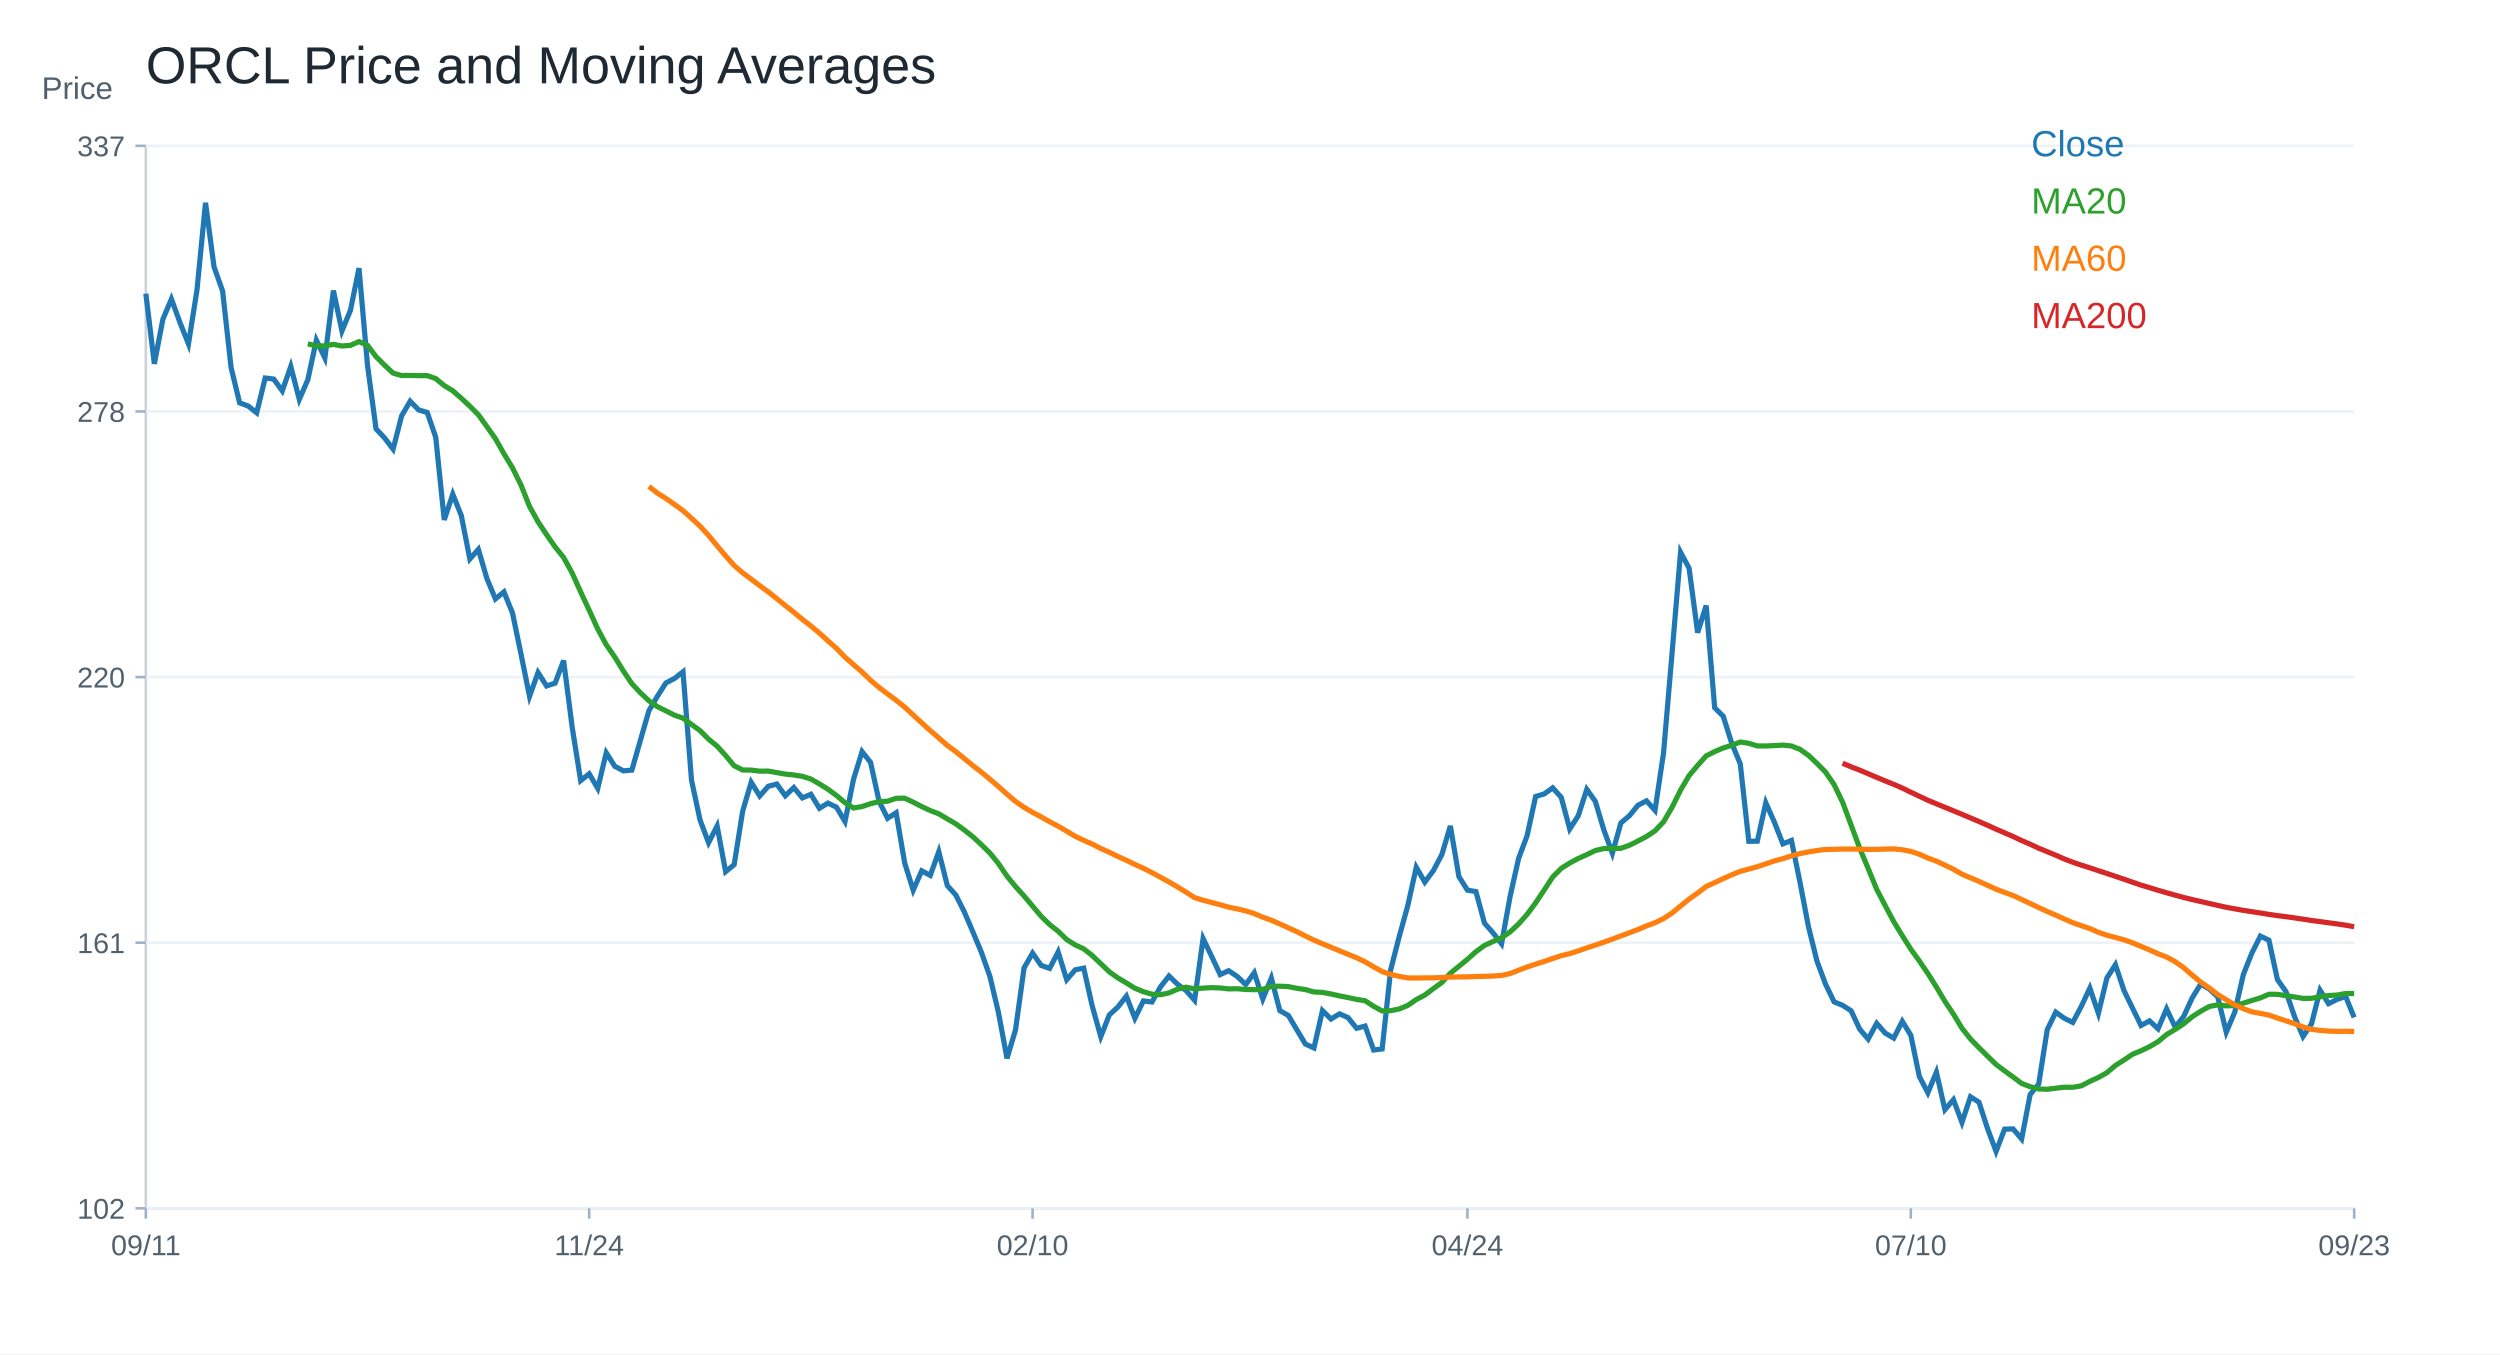
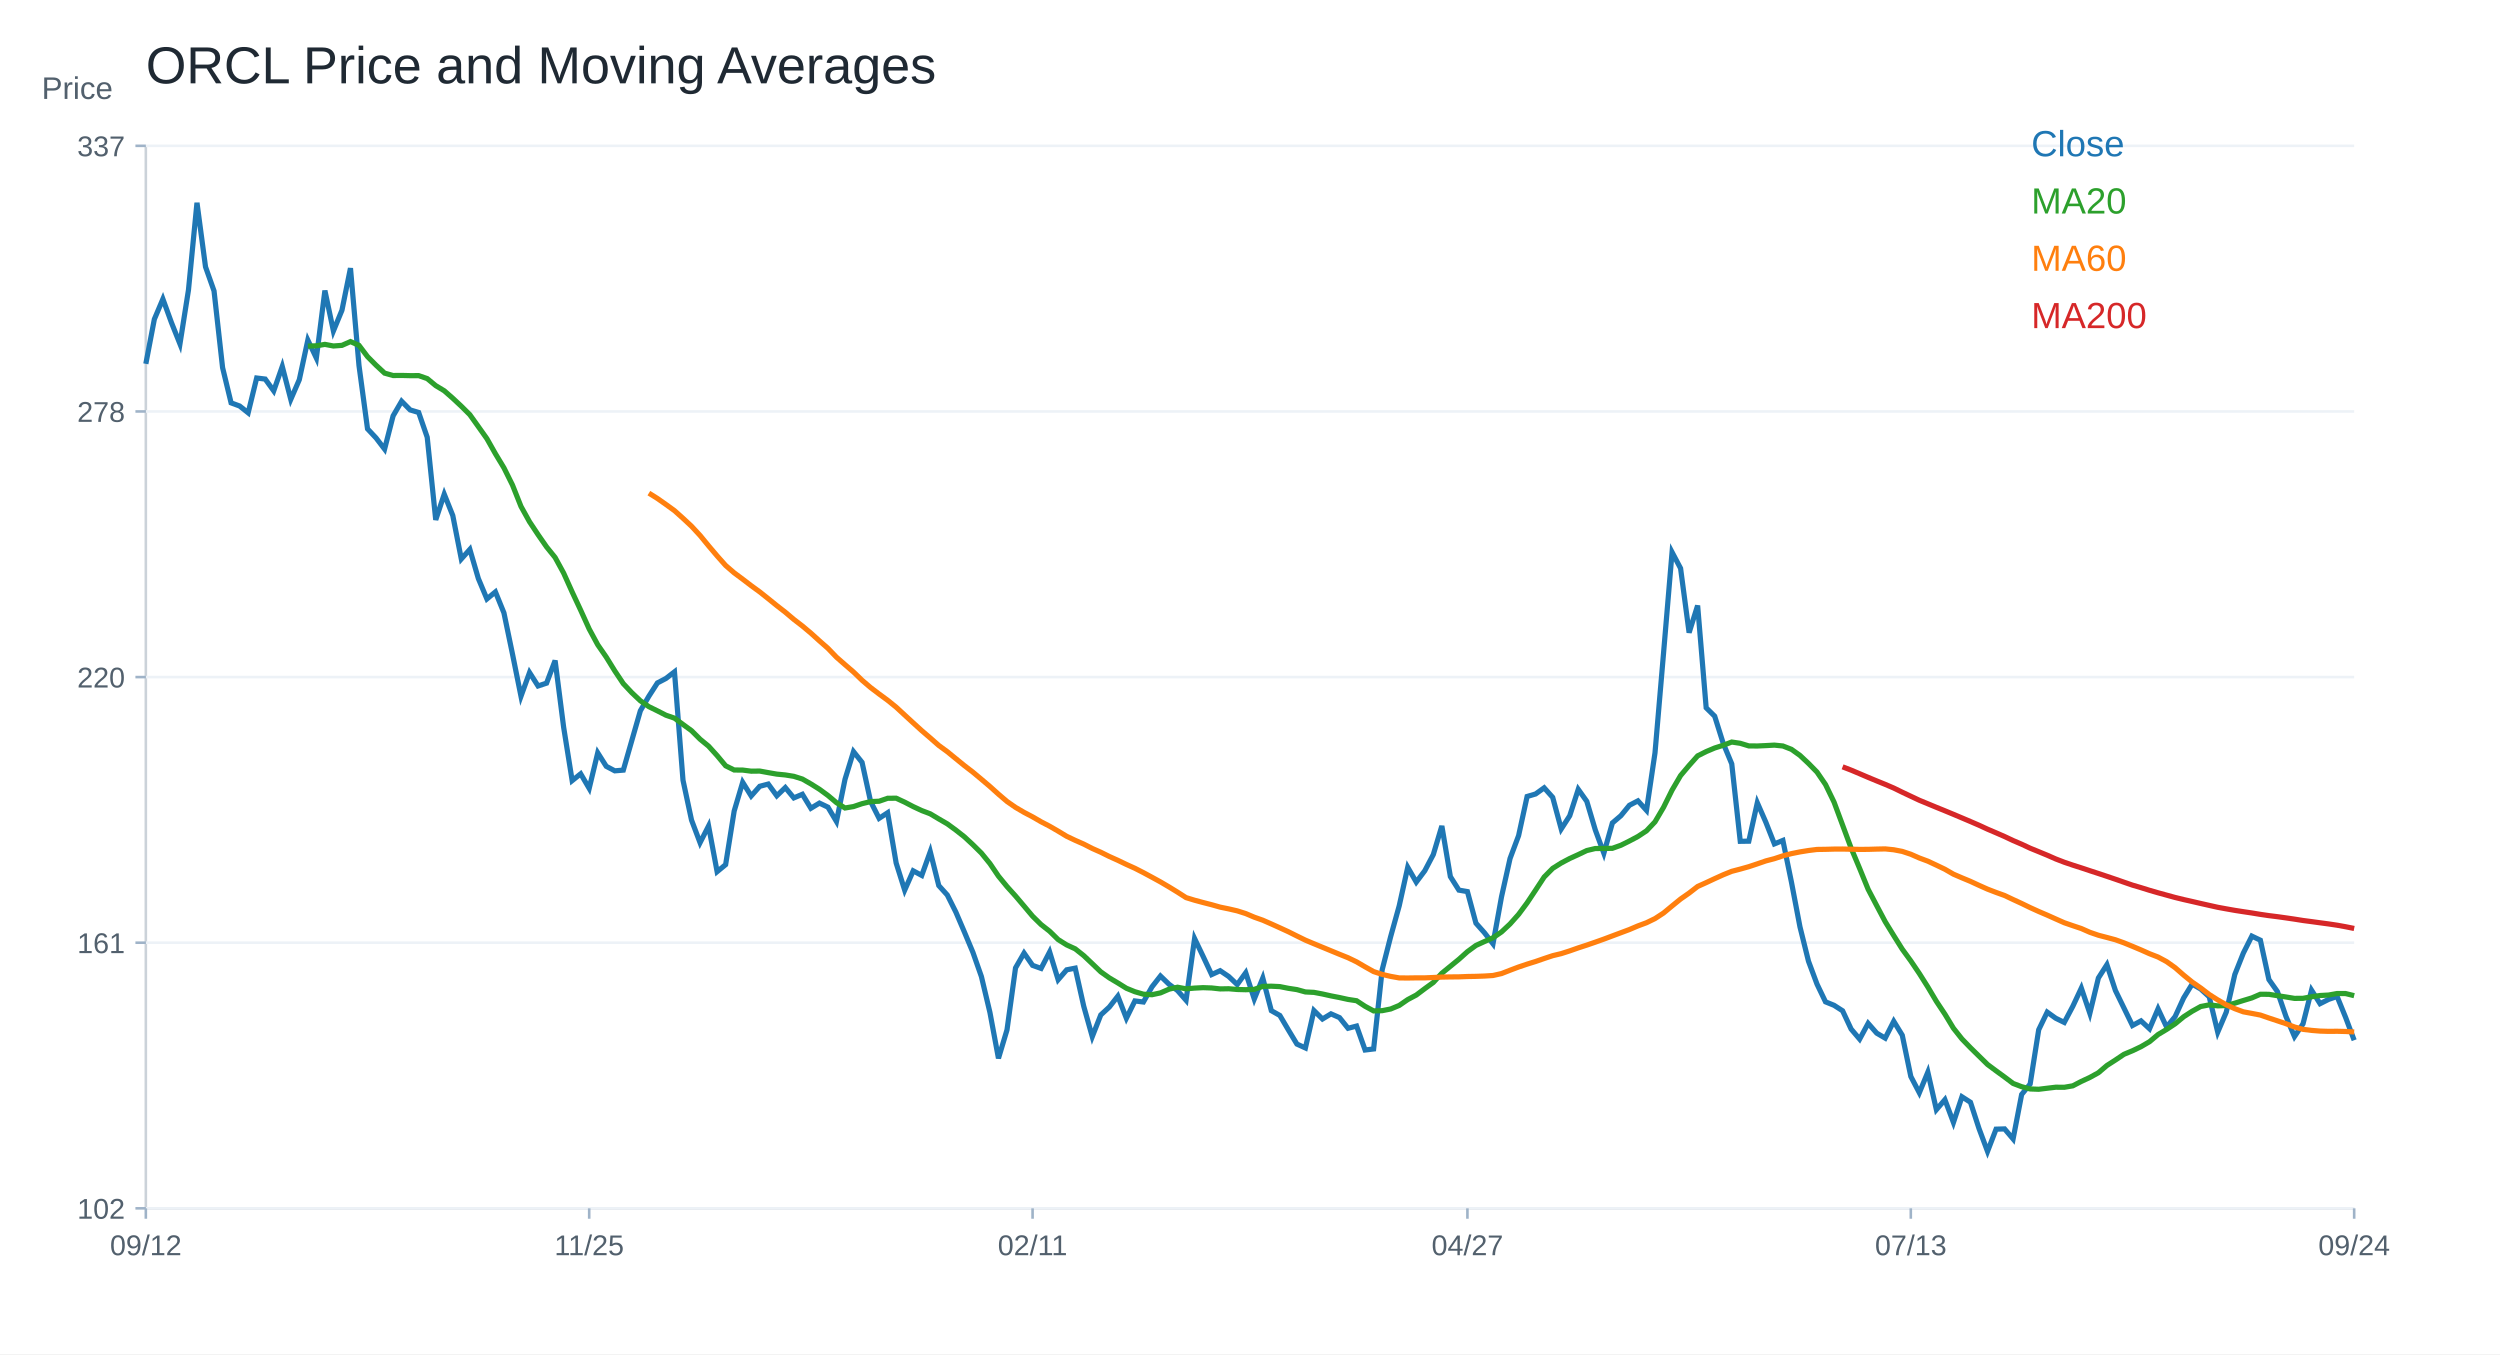
<svg xmlns="http://www.w3.org/2000/svg" width="960" height="520" viewBox="0 0 960 520">
  <rect width="100%" height="100%" fill="white" />
  <text x="56.00" y="32.00" font-size="20" font-family="Arial" fill="#1f2933" text-anchor="start">ORCL Price and Moving Averages</text>
  <line x1="56" y1="464" x2="904" y2="464" stroke="#cbd2d9" />
  <line x1="56" y1="56" x2="56" y2="464" stroke="#cbd2d9" />
  <text x="16.00" y="38.00" font-size="12" font-family="Arial" fill="#52606d" text-anchor="start">Price</text>
  <line x1="56" y1="464.00" x2="904" y2="464.00" stroke="#edf2f7" />
  <line x1="52" y1="464.00" x2="56" y2="464.00" stroke="#9fb3c8" />
  <text x="48.00" y="468.00" font-size="11" font-family="Arial" fill="#52606d" text-anchor="end">102</text>
  <line x1="56" y1="362.00" x2="904" y2="362.00" stroke="#edf2f7" />
  <line x1="52" y1="362.00" x2="56" y2="362.00" stroke="#9fb3c8" />
  <text x="48.00" y="366.00" font-size="11" font-family="Arial" fill="#52606d" text-anchor="end">161</text>
  <line x1="56" y1="260.00" x2="904" y2="260.00" stroke="#edf2f7" />
  <line x1="52" y1="260.00" x2="56" y2="260.00" stroke="#9fb3c8" />
  <text x="48.00" y="264.00" font-size="11" font-family="Arial" fill="#52606d" text-anchor="end">220</text>
  <line x1="56" y1="158.00" x2="904" y2="158.00" stroke="#edf2f7" />
  <line x1="52" y1="158.00" x2="56" y2="158.00" stroke="#9fb3c8" />
  <text x="48.00" y="162.00" font-size="11" font-family="Arial" fill="#52606d" text-anchor="end">278</text>
  <line x1="56" y1="56.00" x2="904" y2="56.00" stroke="#edf2f7" />
  <line x1="52" y1="56.00" x2="56" y2="56.00" stroke="#9fb3c8" />
  <text x="48.00" y="60.00" font-size="11" font-family="Arial" fill="#52606d" text-anchor="end">337</text>
  <line x1="56.00" y1="464" x2="56.00" y2="468" stroke="#9fb3c8" />
-   <text x="56.00" y="482.00" font-size="11" font-family="Arial" fill="#52606d" text-anchor="middle">09/11</text>
+   <text x="56.00" y="482.00" font-size="11" font-family="Arial" fill="#52606d" text-anchor="middle">09/12</text>
  <line x1="226.25" y1="464" x2="226.25" y2="468" stroke="#9fb3c8" />
-   <text x="226.25" y="482.00" font-size="11" font-family="Arial" fill="#52606d" text-anchor="middle">11/24</text>
+   <text x="226.25" y="482.00" font-size="11" font-family="Arial" fill="#52606d" text-anchor="middle">11/25</text>
  <line x1="396.51" y1="464" x2="396.51" y2="468" stroke="#9fb3c8" />
-   <text x="396.51" y="482.00" font-size="11" font-family="Arial" fill="#52606d" text-anchor="middle">02/10</text>
+   <text x="396.51" y="482.00" font-size="11" font-family="Arial" fill="#52606d" text-anchor="middle">02/11</text>
  <line x1="563.49" y1="464" x2="563.49" y2="468" stroke="#9fb3c8" />
-   <text x="563.49" y="482.00" font-size="11" font-family="Arial" fill="#52606d" text-anchor="middle">04/24</text>
+   <text x="563.49" y="482.00" font-size="11" font-family="Arial" fill="#52606d" text-anchor="middle">04/27</text>
  <line x1="733.75" y1="464" x2="733.75" y2="468" stroke="#9fb3c8" />
-   <text x="733.75" y="482.00" font-size="11" font-family="Arial" fill="#52606d" text-anchor="middle">07/10</text>
+   <text x="733.75" y="482.00" font-size="11" font-family="Arial" fill="#52606d" text-anchor="middle">07/13</text>
  <line x1="904.00" y1="464" x2="904.00" y2="468" stroke="#9fb3c8" />
-   <text x="904.00" y="482.00" font-size="11" font-family="Arial" fill="#52606d" text-anchor="middle">09/23</text>
-   <polyline fill="none" stroke="#1f77b4" stroke-width="2" points="56.00,112.75 59.27,139.71 62.55,122.58 65.82,114.83 69.10,123.84 72.37,132.07 75.64,111.37 78.92,77.86 82.19,102.48 85.47,111.72 88.74,141.17 92.02,154.70 95.29,155.91 98.56,158.52 101.84,145.16 105.11,145.56 108.39,150.10 111.66,140.72 114.93,153.36 118.21,145.81 121.48,130.60 124.76,137.49 128.03,111.57 131.31,127.09 134.58,119.13 137.85,102.97 141.13,140.34 144.40,164.68 147.68,168.17 150.95,172.46 154.22,159.70 157.50,154.08 160.77,157.41 164.05,158.39 167.32,167.91 170.59,199.63 173.87,189.77 177.14,197.97 180.42,214.65 183.69,210.96 186.97,222.17 190.24,229.99 193.51,227.29 196.79,235.35 200.06,251.13 203.34,267.36 206.61,258.26 209.88,263.41 213.16,262.33 216.43,253.64 219.71,279.21 222.98,299.76 226.25,297.14 229.53,302.74 232.80,289.08 236.08,294.26 239.35,296.00 242.63,295.73 245.90,284.31 249.17,272.94 252.45,267.34 255.72,262.24 259.00,260.53 262.27,257.99 265.54,299.60 268.82,314.90 272.09,323.60 275.37,317.17 278.64,334.72 281.92,332.02 285.19,311.45 288.46,300.41 291.74,305.65 295.01,301.94 298.29,301.08 301.56,305.58 304.83,302.43 308.11,306.39 311.38,305.01 314.66,310.38 317.93,308.39 321.20,309.95 324.48,315.45 327.75,299.27 331.03,288.63 334.30,292.76 337.58,307.75 340.85,314.24 344.12,312.10 347.40,331.39 350.67,341.82 353.95,334.40 357.22,336.16 360.49,327.04 363.77,340.06 367.04,343.69 370.32,350.23 373.59,357.88 376.86,365.69 380.14,375.00 383.41,388.82 386.69,406.41 389.96,395.46 393.24,371.68 396.51,365.98 399.78,370.70 403.06,371.87 406.33,365.55 409.61,376.21 412.88,372.41 416.15,371.77 419.43,386.38 422.70,398.07 425.98,389.73 429.25,386.71 432.53,382.53 435.80,391.01 439.07,384.36 442.35,384.77 445.62,378.97 448.90,374.79 452.17,377.95 455.44,380.37 458.72,384.10 461.99,360.41 465.27,367.24 468.54,374.24 471.81,372.75 475.09,374.96 478.36,378.06 481.64,373.53 484.91,383.62 488.19,375.57 491.46,388.09 494.73,389.94 498.01,395.48 501.28,400.92 504.56,402.41 507.83,388.06 511.10,391.30 514.38,389.32 517.65,390.77 520.93,394.86 524.20,394.01 527.47,403.20 530.75,402.80 534.02,372.42 537.30,359.63 540.57,347.83 543.85,333.04 547.12,338.73 550.39,334.36 553.67,328.14 556.94,317.17 560.22,336.61 563.49,341.81 566.76,342.37 570.04,354.50 573.31,358.19 576.59,362.42 579.86,344.33 583.14,329.66 586.41,320.89 589.68,305.85 592.96,304.88 596.23,302.52 599.51,306.18 602.78,318.33 606.05,313.25 609.33,303.11 612.60,307.72 615.88,318.71 619.15,327.64 622.42,316.02 625.70,313.23 628.97,309.23 632.25,307.53 635.52,311.17 638.80,289.09 642.07,250.82 645.34,212.05 648.62,218.24 651.89,242.94 655.17,232.52 658.44,271.79 661.71,275.02 664.99,285.43 668.26,293.32 671.54,323.06 674.81,323.01 678.08,308.26 681.36,315.73 684.63,324.05 687.91,322.73 691.18,338.71 694.46,355.89 697.73,369.11 701.00,377.90 704.28,384.71 707.55,386.04 710.83,388.14 714.10,395.16 717.37,399.02 720.65,392.97 723.92,396.72 727.20,398.64 730.47,392.18 733.75,397.53 737.02,413.36 740.29,419.62 743.57,411.71 746.84,426.11 750.12,422.28 753.39,431.03 756.66,421.17 759.94,423.27 763.21,433.36 766.49,442.14 769.76,433.60 773.03,433.50 776.31,437.36 779.58,420.28 782.86,416.26 786.13,395.43 789.41,388.66 792.68,391.01 795.95,392.61 799.23,386.44 802.50,379.43 805.78,389.12 809.05,375.55 812.32,370.44 815.60,380.35 818.87,387.08 822.15,393.79 825.42,392.02 828.69,395.05 831.97,387.39 835.24,394.39 838.52,390.37 841.79,383.22 845.07,377.88 848.34,379.78 851.61,382.79 854.89,396.35 858.16,388.65 861.44,374.23 864.71,365.99 867.98,359.48 871.26,361.03 874.53,376.14 877.81,380.77 881.08,390.32 884.36,398.04 887.63,393.15 890.90,380.23 894.18,385.41 897.45,383.76 900.73,382.65 904.00,390.72" />
+   <text x="904.00" y="482.00" font-size="11" font-family="Arial" fill="#52606d" text-anchor="middle">09/24</text>
+   <polyline fill="none" stroke="#1f77b4" stroke-width="2" points="56.00,139.71 59.27,122.58 62.55,114.83 65.82,123.84 69.10,132.07 72.37,111.37 75.64,77.86 78.92,102.48 82.19,111.72 85.47,141.17 88.74,154.70 92.02,155.91 95.29,158.52 98.56,145.16 101.84,145.56 105.11,150.10 108.39,140.72 111.66,153.36 114.93,145.81 118.21,130.60 121.48,137.49 124.76,111.57 128.03,127.09 131.31,119.13 134.58,102.97 137.85,140.34 141.13,164.68 144.40,168.17 147.68,172.46 150.95,159.70 154.22,154.08 157.50,157.41 160.77,158.39 164.05,167.91 167.32,199.63 170.59,189.77 173.87,197.97 177.14,214.65 180.42,210.96 183.69,222.17 186.97,229.99 190.24,227.29 193.51,235.35 196.79,251.13 200.06,267.36 203.34,258.26 206.61,263.41 209.88,262.33 213.16,253.64 216.43,279.21 219.71,299.76 222.98,297.14 226.25,302.74 229.53,289.08 232.80,294.26 236.08,296.00 239.35,295.73 242.63,284.31 245.90,272.94 249.17,267.34 252.45,262.24 255.72,260.53 259.00,257.99 262.27,299.60 265.54,314.90 268.82,323.60 272.09,317.17 275.37,334.72 278.64,332.02 281.92,311.45 285.19,300.41 288.46,305.65 291.74,301.94 295.01,301.08 298.29,305.58 301.56,302.43 304.83,306.39 308.11,305.01 311.38,310.38 314.66,308.39 317.93,309.95 321.20,315.45 324.48,299.27 327.75,288.63 331.03,292.76 334.30,307.75 337.58,314.24 340.85,312.10 344.12,331.39 347.40,341.82 350.67,334.40 353.95,336.16 357.22,327.04 360.49,340.06 363.77,343.69 367.04,350.23 370.32,357.88 373.59,365.69 376.86,375.00 380.14,388.82 383.41,406.41 386.69,395.46 389.96,371.68 393.24,365.98 396.51,370.70 399.78,371.87 403.06,365.55 406.33,376.21 409.61,372.41 412.88,371.77 416.15,386.38 419.43,398.07 422.70,389.73 425.98,386.71 429.25,382.53 432.53,391.01 435.80,384.36 439.07,384.77 442.35,378.97 445.62,374.79 448.90,377.95 452.17,380.37 455.44,384.10 458.72,360.41 461.99,367.24 465.27,374.24 468.54,372.75 471.81,374.96 475.09,378.06 478.36,373.53 481.64,383.62 484.91,375.57 488.19,388.09 491.46,389.94 494.73,395.48 498.01,400.92 501.28,402.41 504.56,388.06 507.83,391.30 511.10,389.32 514.38,390.77 517.65,394.86 520.93,394.01 524.20,403.20 527.47,402.80 530.75,372.42 534.02,359.63 537.30,347.83 540.57,333.04 543.85,338.73 547.12,334.36 550.39,328.14 553.67,317.17 556.94,336.61 560.22,341.81 563.49,342.37 566.76,354.50 570.04,358.19 573.31,362.42 576.59,344.33 579.86,329.66 583.14,320.89 586.41,305.85 589.68,304.88 592.96,302.52 596.23,306.18 599.51,318.33 602.78,313.25 606.05,303.11 609.33,307.72 612.60,318.71 615.88,327.64 619.15,316.02 622.42,313.23 625.70,309.23 628.97,307.53 632.25,311.17 635.52,289.09 638.80,250.82 642.07,212.05 645.34,218.24 648.62,242.94 651.89,232.52 655.17,271.79 658.44,275.02 661.71,285.43 664.99,293.32 668.26,323.06 671.54,323.01 674.81,308.26 678.08,315.73 681.36,324.05 684.63,322.73 687.91,338.71 691.18,355.89 694.46,369.11 697.73,377.90 701.00,384.71 704.28,386.04 707.55,388.14 710.83,395.16 714.10,399.02 717.37,392.97 720.65,396.72 723.92,398.64 727.20,392.18 730.47,397.53 733.75,413.36 737.02,419.62 740.29,411.71 743.57,426.11 746.84,422.28 750.12,431.03 753.39,421.17 756.66,423.27 759.94,433.36 763.21,442.14 766.49,433.60 769.76,433.50 773.03,437.36 776.31,420.28 779.58,416.26 782.86,395.43 786.13,388.66 789.41,391.01 792.68,392.61 795.95,386.44 799.23,379.43 802.50,389.12 805.78,375.55 809.05,370.44 812.32,380.35 815.60,387.08 818.87,393.79 822.15,392.02 825.42,395.05 828.69,387.39 831.97,394.39 835.24,390.37 838.52,383.22 841.79,377.88 845.07,379.78 848.34,382.79 851.61,396.35 854.89,388.65 858.16,374.23 861.44,365.99 864.71,359.48 867.98,361.03 871.26,376.14 874.53,380.77 877.81,390.32 881.08,398.04 884.36,393.15 887.63,380.23 890.90,385.41 894.18,383.76 897.45,382.65 900.73,390.72 904.00,399.45" />
  <text x="780.00" y="60.00" font-size="14" font-family="Arial" fill="#1f77b4" text-anchor="start">Close</text>
-   <polyline fill="none" stroke="#2ca02c" stroke-width="2" points="118.21,132.01 121.48,132.90 124.76,132.79 128.03,132.24 131.31,132.86 134.58,132.62 137.85,131.17 141.13,132.61 144.40,136.95 147.68,140.24 150.95,143.28 154.22,144.20 157.50,144.17 160.77,144.25 164.05,144.24 167.32,145.38 170.59,148.08 173.87,150.06 177.14,152.93 180.42,155.99 183.69,159.25 186.97,163.83 190.24,168.45 193.51,174.24 196.79,179.65 200.06,186.25 203.34,194.47 206.61,200.37 209.88,205.30 213.16,210.01 216.43,214.07 219.71,220.05 222.98,227.33 226.25,234.32 229.53,241.53 232.80,247.59 236.08,252.32 239.35,257.63 242.63,262.52 245.90,266.01 249.17,269.10 252.45,271.36 255.72,272.97 259.00,274.64 262.27,275.77 265.54,278.19 268.82,280.57 272.09,283.84 275.37,286.52 278.64,290.14 281.92,294.06 285.19,295.68 288.46,295.71 291.74,296.13 295.01,296.09 298.29,296.69 301.56,297.26 304.83,297.58 308.11,298.11 311.38,299.15 314.66,301.02 317.93,303.07 321.20,305.46 324.48,308.21 327.75,310.27 331.03,309.72 334.30,308.61 337.58,307.82 340.85,307.67 344.12,306.54 347.40,306.51 350.67,308.03 353.95,309.73 357.22,311.26 360.49,312.51 363.77,314.46 367.04,316.36 370.32,318.75 373.59,321.33 376.86,324.36 380.14,327.59 383.41,331.62 386.69,336.44 389.96,340.44 393.24,344.06 396.51,347.93 399.78,351.82 403.06,355.03 406.33,357.60 409.61,360.80 412.88,362.85 416.15,364.35 419.43,366.95 422.70,370.05 425.98,373.18 429.25,375.51 432.53,377.45 435.80,379.49 439.07,380.82 442.35,381.77 445.62,381.97 448.90,381.27 452.17,379.85 455.44,379.09 458.72,379.71 461.99,379.43 465.27,379.26 468.54,379.38 471.81,379.74 475.09,379.68 478.36,379.96 481.64,380.05 484.91,379.91 488.19,378.78 491.46,378.70 494.73,378.86 498.01,379.51 501.28,380.01 504.56,380.91 507.83,381.07 511.10,381.69 514.38,382.42 517.65,383.06 520.93,383.78 524.20,384.28 527.47,386.42 530.75,388.19 534.02,388.10 537.30,387.45 540.57,386.09 543.85,383.84 547.12,382.10 550.39,379.64 553.67,377.27 556.94,373.72 560.22,371.05 563.49,368.37 566.76,365.44 570.04,363.05 573.31,361.55 576.59,360.11 579.86,357.86 583.14,354.80 586.41,351.11 589.68,346.70 592.96,341.78 596.23,336.77 599.51,333.46 602.78,331.39 606.05,329.66 609.33,328.17 612.60,326.61 615.88,325.83 619.15,325.81 622.42,325.75 625.70,324.58 628.97,322.95 632.25,321.21 635.52,319.04 638.80,315.59 642.07,310.01 645.34,303.40 648.62,297.82 651.89,293.93 655.17,290.26 658.44,288.61 661.71,287.23 664.99,286.19 668.26,284.94 671.54,285.43 674.81,286.43 678.08,286.46 681.36,286.31 684.63,286.13 687.91,286.46 691.18,287.74 694.46,290.07 697.73,293.15 701.00,296.48 704.28,301.26 707.55,308.03 710.83,316.83 714.10,325.68 717.37,333.48 720.65,341.50 723.92,347.75 727.20,353.93 730.47,359.27 733.75,364.48 737.02,368.99 740.29,373.82 743.57,379.00 746.84,384.51 750.12,389.43 753.39,394.84 756.66,398.96 759.94,402.33 763.21,405.55 766.49,408.76 769.76,411.20 773.03,413.58 776.31,416.04 779.58,417.29 782.86,418.16 786.13,418.28 789.41,417.88 792.68,417.49 795.95,417.52 799.23,416.96 802.50,415.26 805.78,413.74 809.05,411.93 812.32,409.15 815.60,407.05 818.87,404.85 822.15,403.49 825.42,401.92 828.69,400.01 831.97,397.27 835.24,395.31 838.52,393.15 841.79,390.44 845.07,388.32 848.34,386.50 851.61,385.87 854.89,386.25 858.16,386.13 861.44,385.22 864.71,384.19 867.98,383.20 871.26,381.79 874.53,381.82 877.81,382.34 881.08,382.84 884.36,383.38 887.63,383.35 890.90,382.76 894.18,382.28 897.45,382.10 900.73,381.51 904.00,381.53" />
+   <polyline fill="none" stroke="#2ca02c" stroke-width="2" points="118.21,132.90 121.48,132.79 124.76,132.24 128.03,132.86 131.31,132.62 134.58,131.17 137.85,132.61 141.13,136.95 144.40,140.24 147.68,143.28 150.95,144.20 154.22,144.17 157.50,144.25 160.77,144.24 164.05,145.38 167.32,148.08 170.59,150.06 173.87,152.93 177.14,155.99 180.42,159.25 183.69,163.83 186.97,168.45 190.24,174.24 193.51,179.65 196.79,186.25 200.06,194.47 203.34,200.37 206.61,205.30 209.88,210.01 213.16,214.07 216.43,220.05 219.71,227.33 222.98,234.32 226.25,241.53 229.53,247.59 232.80,252.32 236.08,257.63 239.35,262.52 242.63,266.01 245.90,269.10 249.17,271.36 252.45,272.97 255.72,274.64 259.00,275.77 262.27,278.19 265.54,280.57 268.82,283.84 272.09,286.52 275.37,290.14 278.64,294.06 281.92,295.68 285.19,295.71 288.46,296.13 291.74,296.09 295.01,296.69 298.29,297.26 301.56,297.58 304.83,298.11 308.11,299.15 311.38,301.02 314.66,303.07 317.93,305.46 321.20,308.21 324.48,310.27 327.75,309.72 331.03,308.61 334.30,307.82 337.58,307.67 340.85,306.54 344.12,306.51 347.40,308.03 350.67,309.73 353.95,311.26 357.22,312.51 360.49,314.46 363.77,316.36 367.04,318.75 370.32,321.33 373.59,324.36 376.86,327.59 380.14,331.62 383.41,336.44 386.69,340.44 389.96,344.06 393.24,347.93 396.51,351.82 399.78,355.03 403.06,357.60 406.33,360.80 409.61,362.85 412.88,364.35 416.15,366.95 419.43,370.05 422.70,373.18 425.98,375.51 429.25,377.45 432.53,379.49 435.80,380.82 439.07,381.77 442.35,381.97 445.62,381.27 448.90,379.85 452.17,379.09 455.44,379.71 458.72,379.43 461.99,379.26 465.27,379.38 468.54,379.74 471.81,379.68 475.09,379.96 478.36,380.05 481.64,379.91 484.91,378.78 488.19,378.70 491.46,378.86 494.73,379.51 498.01,380.01 501.28,380.91 504.56,381.07 507.83,381.69 511.10,382.42 514.38,383.06 517.65,383.78 520.93,384.28 524.20,386.42 527.47,388.19 530.75,388.10 534.02,387.45 537.30,386.09 540.57,383.84 543.85,382.10 547.12,379.64 550.39,377.27 553.67,373.72 556.94,371.05 560.22,368.37 563.49,365.44 566.76,363.05 570.04,361.55 573.31,360.11 576.59,357.86 579.86,354.80 583.14,351.11 586.41,346.70 589.68,341.78 592.96,336.77 596.23,333.46 599.51,331.39 602.78,329.66 606.05,328.17 609.33,326.61 612.60,325.83 615.88,325.81 619.15,325.75 622.42,324.58 625.70,322.95 628.97,321.21 632.25,319.04 635.52,315.59 638.80,310.01 642.07,303.40 645.34,297.82 648.62,293.93 651.89,290.26 655.17,288.61 658.44,287.23 661.71,286.19 664.99,284.94 668.26,285.43 671.54,286.43 674.81,286.46 678.08,286.31 681.36,286.13 684.63,286.46 687.91,287.74 691.18,290.07 694.46,293.15 697.73,296.48 701.00,301.26 704.28,308.03 707.55,316.83 710.83,325.68 714.10,333.48 717.37,341.50 720.65,347.75 723.92,353.93 727.20,359.27 730.47,364.48 733.75,368.99 737.02,373.82 740.29,379.00 743.57,384.51 746.84,389.43 750.12,394.84 753.39,398.96 756.66,402.33 759.94,405.55 763.21,408.76 766.49,411.20 769.76,413.58 773.03,416.04 776.31,417.29 779.58,418.16 782.86,418.28 786.13,417.88 789.41,417.49 792.68,417.52 795.95,416.96 799.23,415.26 802.50,413.74 805.78,411.93 809.05,409.15 812.32,407.05 815.60,404.85 818.87,403.49 822.15,401.92 825.42,400.01 828.69,397.27 831.97,395.31 835.24,393.15 838.52,390.44 841.79,388.32 845.07,386.50 848.34,385.87 851.61,386.25 854.89,386.13 858.16,385.22 861.44,384.19 864.71,383.20 867.98,381.79 871.26,381.82 874.53,382.34 877.81,382.84 881.08,383.38 884.36,383.35 887.63,382.76 890.90,382.28 894.18,382.10 897.45,381.51 900.73,381.53 904.00,382.34" />
  <text x="780.00" y="82.00" font-size="14" font-family="Arial" fill="#2ca02c" text-anchor="start">MA20</text>
-   <polyline fill="none" stroke="#ff7f0e" stroke-width="2" points="249.17,186.79 252.45,189.36 255.72,191.41 259.00,193.71 262.27,196.09 265.54,199.02 268.82,202.07 272.09,205.61 275.37,209.59 278.64,213.46 281.92,217.14 285.19,219.97 288.46,222.40 291.74,224.90 295.01,227.29 298.29,229.89 301.56,232.55 304.83,235.09 308.11,237.85 311.38,240.38 314.66,243.12 317.93,246.09 321.20,248.96 324.48,252.36 327.75,255.23 331.03,258.05 334.30,261.22 337.58,264.01 340.85,266.50 344.12,268.90 347.40,271.55 350.67,274.58 353.95,277.59 357.22,280.57 360.49,283.38 363.77,286.25 367.04,288.65 370.32,291.32 373.59,293.99 376.86,296.51 380.14,299.24 383.41,302.02 386.69,304.96 389.96,307.76 393.24,310.03 396.51,311.95 399.78,313.67 403.06,315.56 406.33,317.27 409.61,319.16 412.88,321.14 416.15,322.69 419.43,324.13 422.70,325.81 425.98,327.26 429.25,328.89 432.53,330.36 435.80,331.94 439.07,333.42 442.35,335.09 445.62,336.86 448.90,338.65 452.17,340.58 455.44,342.58 458.72,344.68 461.99,345.69 465.27,346.57 468.54,347.41 471.81,348.34 475.09,349.01 478.36,349.77 481.64,350.81 484.91,352.20 488.19,353.36 491.46,354.80 494.73,356.28 498.01,357.78 501.28,359.42 504.56,361.02 507.83,362.40 511.10,363.75 514.38,365.10 517.65,366.45 520.93,367.77 524.20,369.35 527.47,371.26 530.75,373.09 534.02,374.17 537.30,374.93 540.57,375.52 543.85,375.55 547.12,375.50 550.39,375.50 553.67,375.36 556.94,375.20 560.22,375.14 563.49,375.11 566.76,374.98 570.04,374.92 573.31,374.80 576.59,374.59 579.86,373.85 583.14,372.57 586.41,371.33 589.68,370.23 592.96,369.21 596.23,368.07 599.51,366.98 602.78,366.19 606.05,365.14 609.33,363.99 612.60,362.92 615.88,361.79 619.15,360.62 622.42,359.39 625.70,358.17 628.97,356.94 632.25,355.55 635.52,354.33 638.80,352.74 642.07,350.60 645.34,347.89 648.62,345.23 651.89,342.94 655.17,340.41 658.44,338.93 661.71,337.40 664.99,335.92 668.26,334.59 671.54,333.73 674.81,332.81 678.08,331.72 681.36,330.59 684.63,329.73 687.91,328.64 691.18,327.79 694.46,327.13 697.73,326.60 701.00,326.19 704.28,326.14 707.55,326.05 710.83,326.03 714.10,326.10 717.37,326.17 720.65,326.15 723.92,326.05 727.20,325.98 730.47,326.31 733.75,326.94 737.02,328.03 740.29,329.47 743.57,330.69 746.84,332.22 750.12,333.79 753.39,335.68 756.66,337.09 759.94,338.45 763.21,339.97 766.49,341.43 769.76,342.69 773.03,343.87 776.31,345.42 779.58,346.93 782.86,348.52 786.13,350.01 789.41,351.41 792.68,352.88 795.95,354.33 799.23,355.46 802.50,356.56 805.78,358.00 809.05,359.13 812.32,359.99 815.60,360.87 818.87,362.05 822.15,363.39 825.42,364.77 828.69,366.23 831.97,367.50 835.24,369.26 838.52,371.58 841.79,374.44 845.07,377.10 848.34,379.38 851.61,381.88 854.89,383.96 858.16,385.85 861.44,387.33 864.71,388.54 867.98,389.15 871.26,389.78 874.53,390.92 877.81,392.00 881.08,393.10 884.36,394.36 887.63,395.27 890.90,395.67 894.18,395.94 897.45,396.04 900.73,396.01 904.00,396.09" />
+   <polyline fill="none" stroke="#ff7f0e" stroke-width="2" points="249.17,189.36 252.45,191.41 255.72,193.71 259.00,196.09 262.27,199.02 265.54,202.07 268.82,205.61 272.09,209.59 275.37,213.46 278.64,217.14 281.92,219.97 285.19,222.40 288.46,224.90 291.74,227.29 295.01,229.89 298.29,232.55 301.56,235.09 304.83,237.85 308.11,240.38 311.38,243.12 314.66,246.09 317.93,248.96 321.20,252.36 324.48,255.23 327.75,258.05 331.03,261.22 334.30,264.01 337.58,266.50 340.85,268.90 344.12,271.55 347.40,274.58 350.67,277.59 353.95,280.57 357.22,283.38 360.49,286.25 363.77,288.65 367.04,291.32 370.32,293.99 373.59,296.51 376.86,299.24 380.14,302.02 383.41,304.96 386.69,307.76 389.96,310.03 393.24,311.95 396.51,313.67 399.78,315.56 403.06,317.27 406.33,319.16 409.61,321.14 412.88,322.69 416.15,324.13 419.43,325.81 422.70,327.26 425.98,328.89 429.25,330.36 432.53,331.94 435.80,333.42 439.07,335.09 442.35,336.86 445.62,338.65 448.90,340.58 452.17,342.58 455.44,344.68 458.72,345.69 461.99,346.57 465.27,347.41 468.54,348.34 471.81,349.01 475.09,349.77 478.36,350.81 481.64,352.20 484.91,353.36 488.19,354.80 491.46,356.28 494.73,357.78 498.01,359.42 501.28,361.02 504.56,362.40 507.83,363.75 511.10,365.10 514.38,366.45 517.65,367.77 520.93,369.35 524.20,371.26 527.47,373.09 530.75,374.17 534.02,374.93 537.30,375.52 540.57,375.55 543.85,375.50 547.12,375.50 550.39,375.36 553.67,375.20 556.94,375.14 560.22,375.11 563.49,374.98 566.76,374.92 570.04,374.80 573.31,374.59 576.59,373.85 579.86,372.57 583.14,371.33 586.41,370.23 589.68,369.21 592.96,368.07 596.23,366.98 599.51,366.19 602.78,365.14 606.05,363.99 609.33,362.92 612.60,361.79 615.88,360.62 619.15,359.39 622.42,358.17 625.70,356.94 628.97,355.55 632.25,354.33 635.52,352.74 638.80,350.60 642.07,347.89 645.34,345.23 648.62,342.94 651.89,340.41 655.17,338.93 658.44,337.40 661.71,335.92 664.99,334.59 668.26,333.73 671.54,332.81 674.81,331.72 678.08,330.59 681.36,329.73 684.63,328.64 687.91,327.79 691.18,327.13 694.46,326.60 697.73,326.19 701.00,326.14 704.28,326.05 707.55,326.03 710.83,326.10 714.10,326.17 717.37,326.15 720.65,326.05 723.92,325.98 727.20,326.31 730.47,326.94 733.75,328.03 737.02,329.47 740.29,330.69 743.57,332.22 746.84,333.79 750.12,335.68 753.39,337.09 756.66,338.45 759.94,339.97 763.21,341.43 766.49,342.69 769.76,343.87 773.03,345.42 776.31,346.93 779.58,348.52 782.86,350.01 786.13,351.41 789.41,352.88 792.68,354.33 795.95,355.46 799.23,356.56 802.50,358.00 805.78,359.13 809.05,359.99 812.32,360.87 815.60,362.05 818.87,363.39 822.15,364.77 825.42,366.23 828.69,367.50 831.97,369.26 835.24,371.58 838.52,374.44 841.79,377.10 845.07,379.38 848.34,381.88 851.61,383.96 854.89,385.85 858.16,387.33 861.44,388.54 864.71,389.15 867.98,389.78 871.26,390.92 874.53,392.00 877.81,393.10 881.08,394.36 884.36,395.27 887.63,395.67 890.90,395.94 894.18,396.04 897.45,396.01 900.73,396.09 904.00,396.27" />
  <text x="780.00" y="104.00" font-size="14" font-family="Arial" fill="#ff7f0e" text-anchor="start">MA60</text>
-   <polyline fill="none" stroke="#d62728" stroke-width="2" points="707.55,293.08 710.83,294.46 714.10,295.73 717.37,297.11 720.65,298.51 723.92,299.87 727.20,301.20 730.47,302.61 733.75,304.21 737.02,305.76 740.29,307.30 743.57,308.65 746.84,310.01 750.12,311.34 753.39,312.70 756.66,314.08 759.94,315.47 763.21,316.89 766.49,318.40 769.76,319.80 773.03,321.23 776.31,322.77 779.58,324.18 782.86,325.71 786.13,327.05 789.41,328.40 792.68,329.84 795.95,331.10 799.23,332.21 802.50,333.26 805.78,334.35 809.05,335.42 812.32,336.51 815.60,337.62 818.87,338.76 822.15,339.89 825.42,340.86 828.69,341.88 831.97,342.83 835.24,343.73 838.52,344.63 841.79,345.43 845.07,346.17 848.34,346.93 851.61,347.67 854.89,348.40 858.16,349.00 861.44,349.58 864.71,350.09 867.98,350.58 871.26,351.12 874.53,351.60 877.81,352.01 881.08,352.47 884.36,352.95 887.63,353.47 890.90,353.90 894.18,354.35 897.45,354.79 900.73,355.28 904.00,355.87" />
+   <polyline fill="none" stroke="#d62728" stroke-width="2" points="707.55,294.46 710.83,295.73 714.10,297.11 717.37,298.51 720.65,299.87 723.92,301.20 727.20,302.61 730.47,304.21 733.75,305.76 737.02,307.30 740.29,308.65 743.57,310.01 746.84,311.34 750.12,312.70 753.39,314.08 756.66,315.47 759.94,316.89 763.21,318.40 766.49,319.80 769.76,321.23 773.03,322.77 776.31,324.18 779.58,325.71 782.86,327.05 786.13,328.40 789.41,329.84 792.68,331.10 795.95,332.21 799.23,333.26 802.50,334.35 805.78,335.42 809.05,336.51 812.32,337.62 815.60,338.76 818.87,339.89 822.15,340.86 825.42,341.88 828.69,342.83 831.97,343.73 835.24,344.63 838.52,345.43 841.79,346.17 845.07,346.93 848.34,347.67 851.61,348.40 854.89,349.00 858.16,349.58 861.44,350.09 864.71,350.58 867.98,351.12 871.26,351.60 874.53,352.01 877.81,352.47 881.08,352.95 884.36,353.47 887.63,353.90 890.90,354.35 894.18,354.79 897.45,355.28 900.73,355.87 904.00,356.53" />
  <text x="780.00" y="126.00" font-size="14" font-family="Arial" fill="#d62728" text-anchor="start">MA200</text>
</svg>
